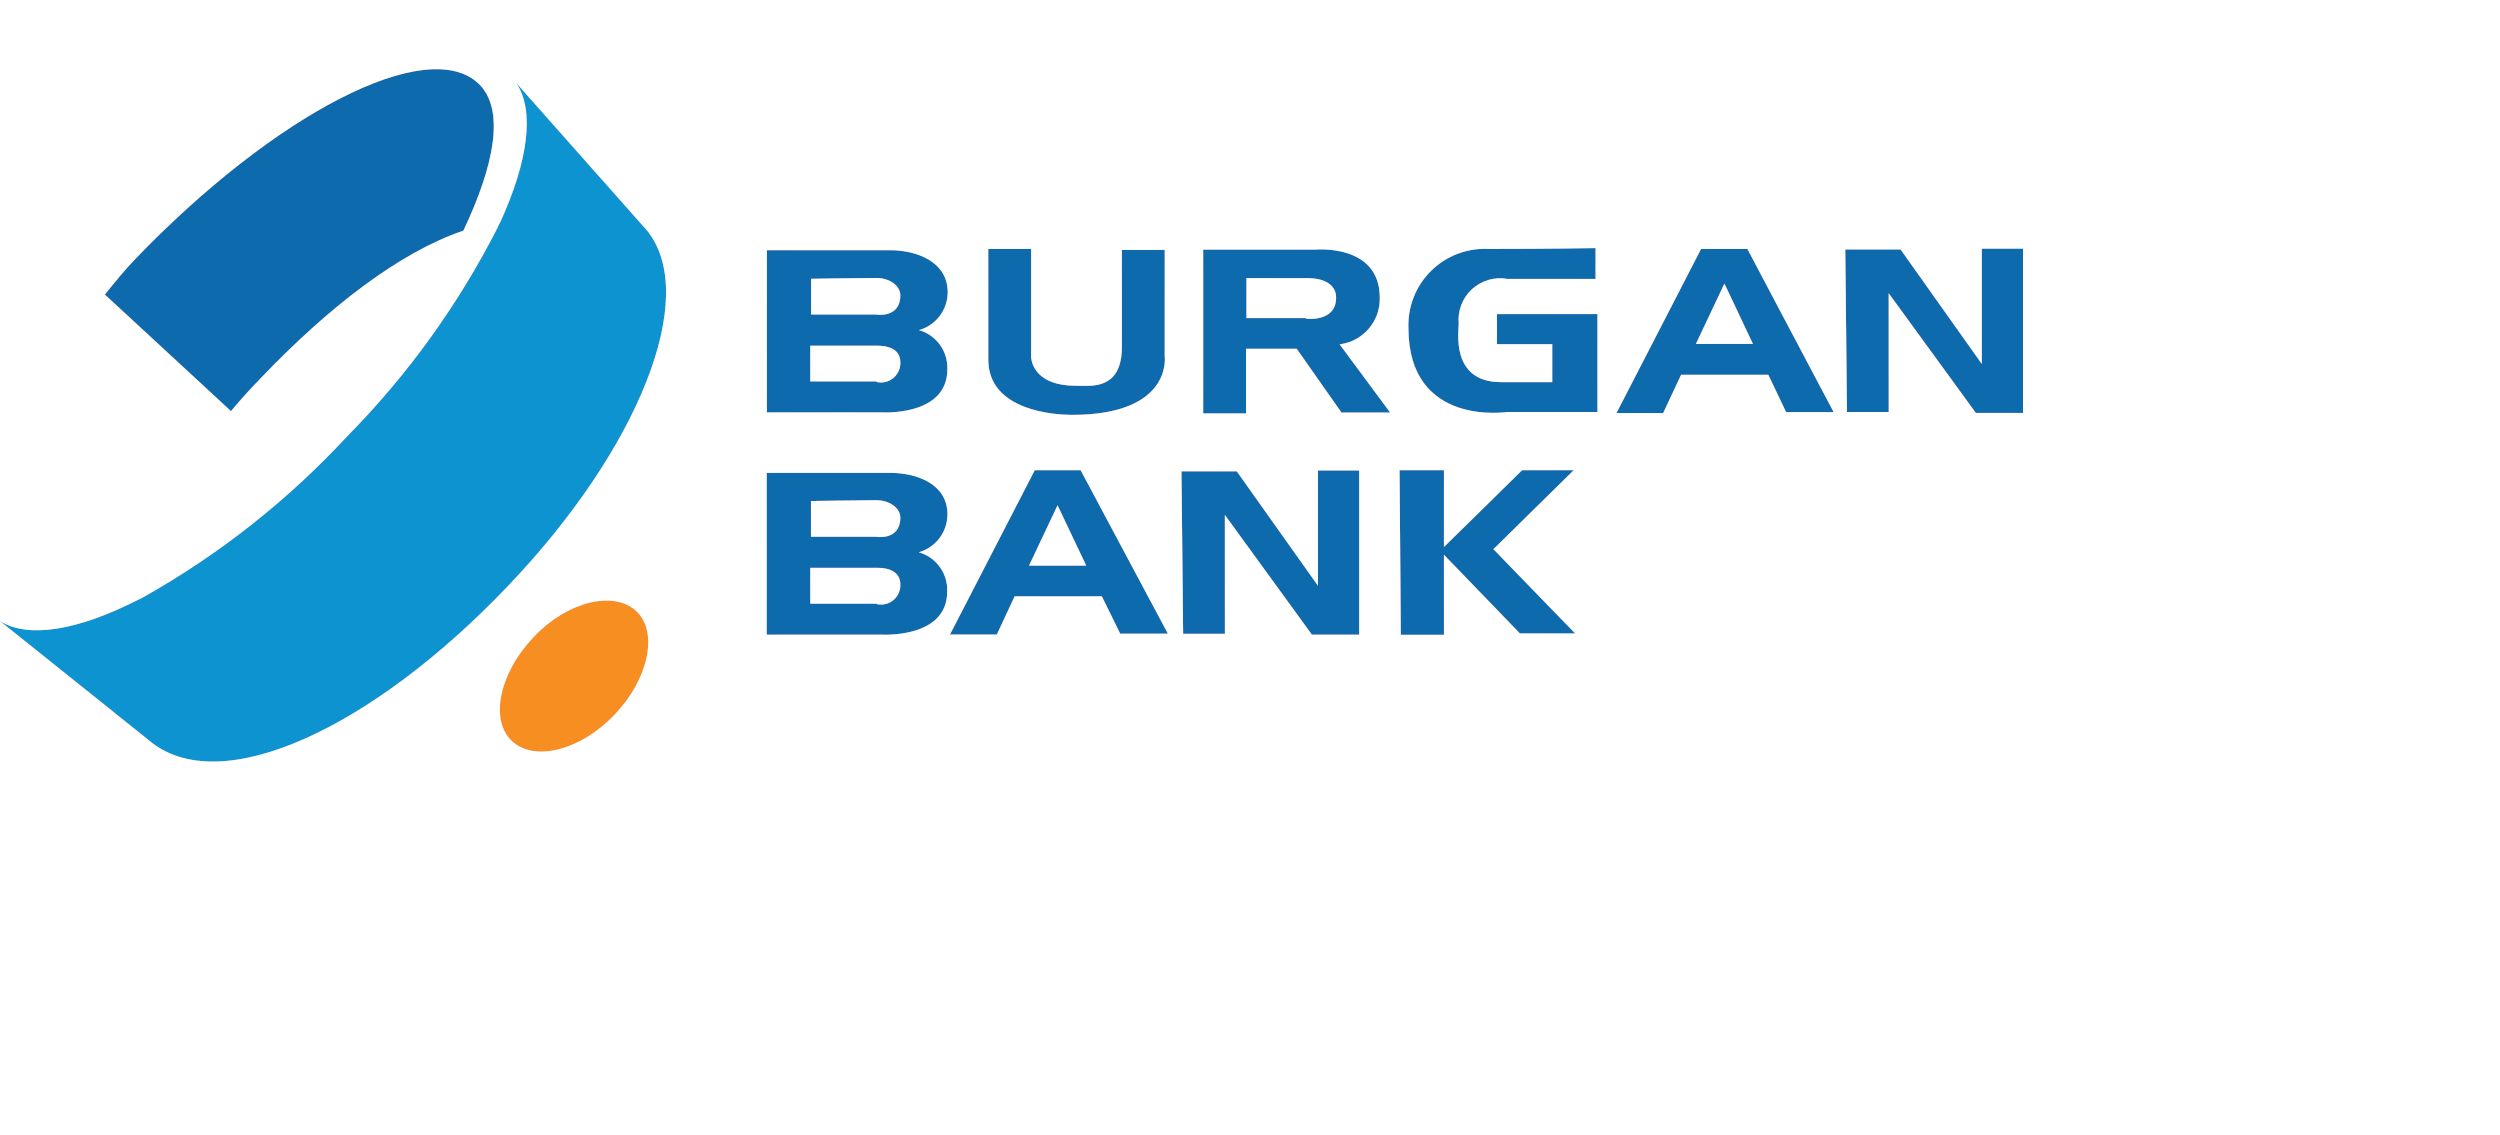
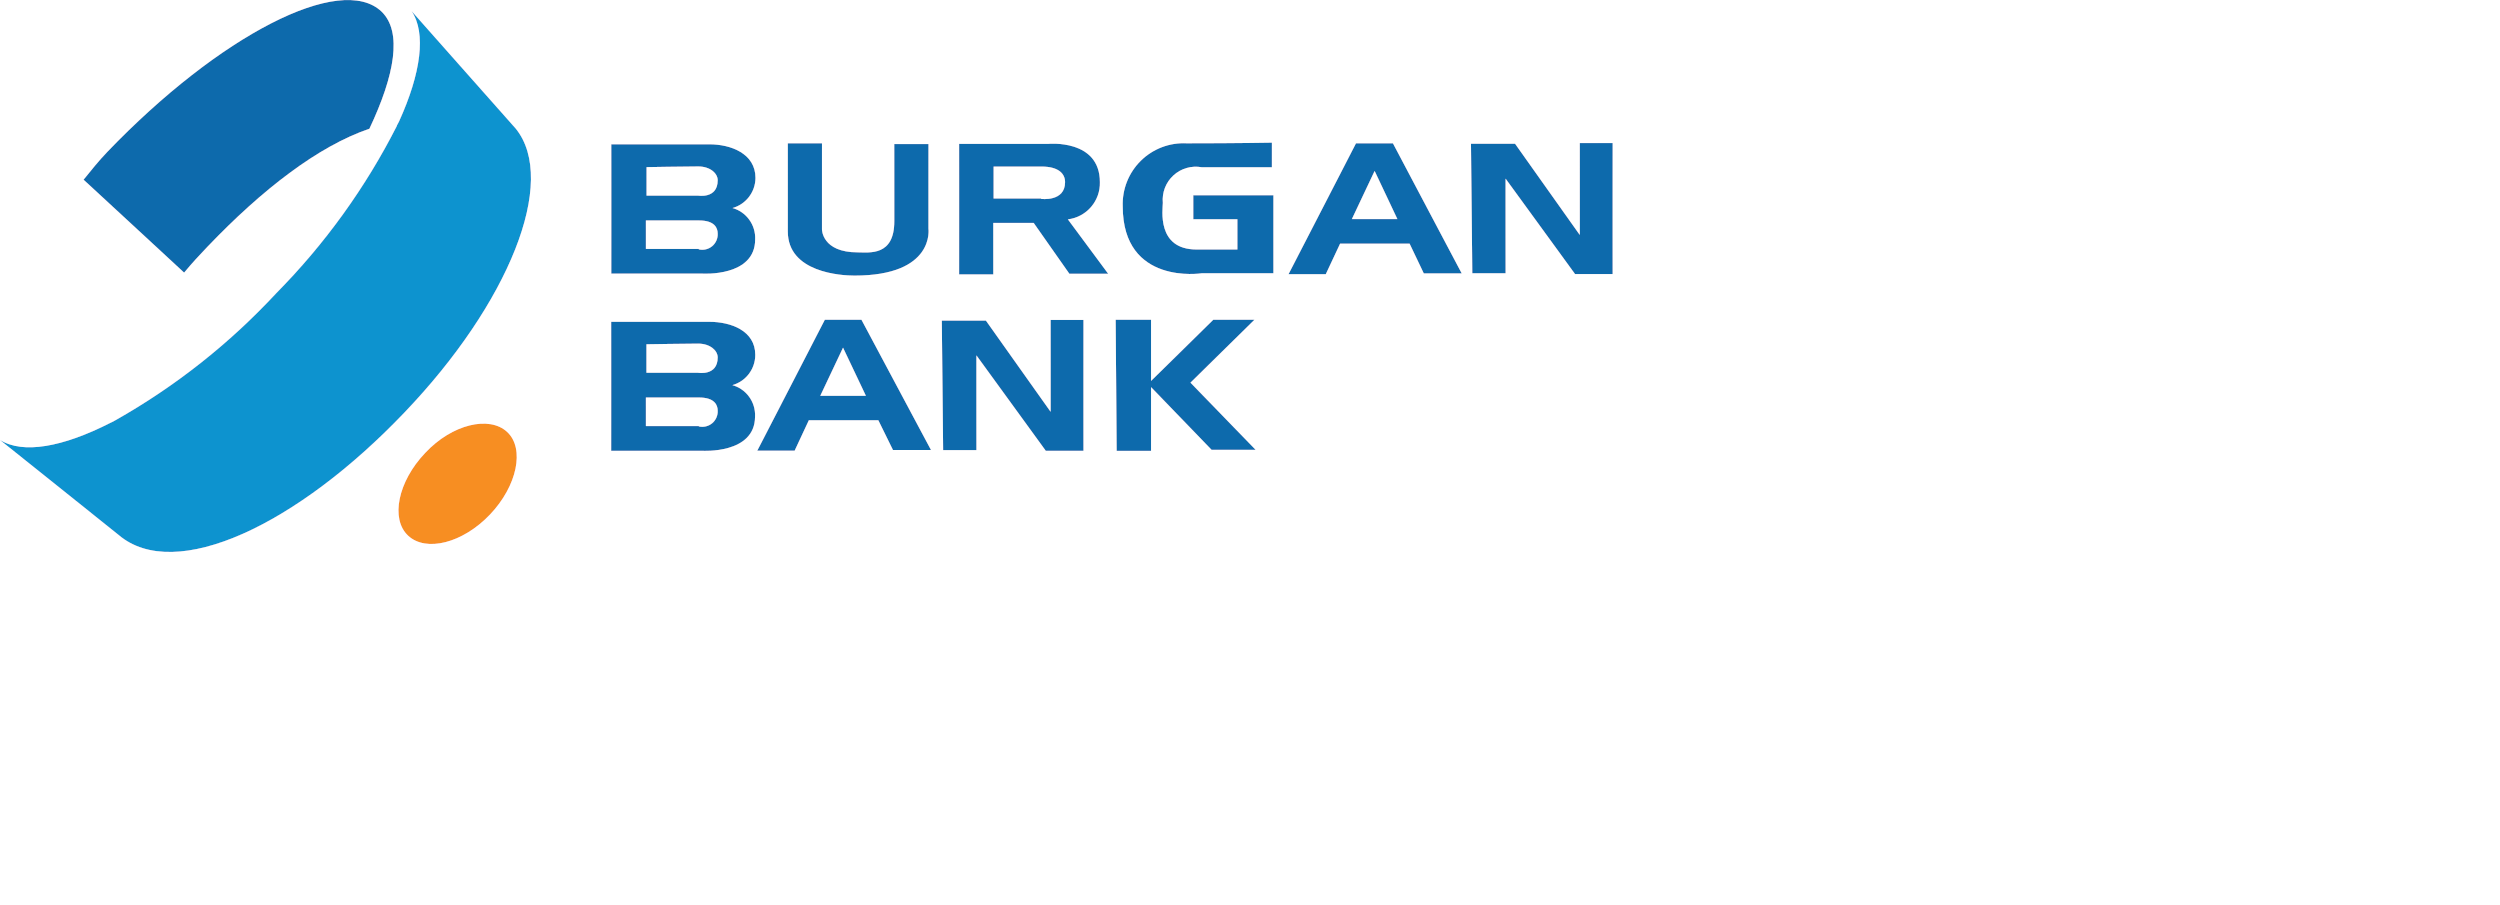
- <svg xmlns="http://www.w3.org/2000/svg" version="1.1" x="0px" y="0px" viewBox="0 -5 180.771 82.032" enable-background="new 0 0 226.771 82.032" xml:space="preserve">
+ <svg xmlns="http://www.w3.org/2000/svg" version="1.1" x="0px" y="0px" width="226.771px" height="82.032px" viewBox="0 0 226.771 82.032" enable-background="new 0 0 226.771 82.032" xml:space="preserve">
  <defs>
    <style>
      .cls-1 { fill: #1093cf; }
      .cls-2 { fill: #f78e20; }
      .cls-3 { fill: #086aac; }
    </style>
    <filter id="white-shadow" x="-50%" y="-50%" width="200%" height="200%">
      <feDropShadow dx="0" dy="0" stdDeviation="3" flood-color="white" />
    </filter>
  </defs>
  <g id="Layer_2" data-name="Layer 2" filter="url(#white-shadow)">
    <g id="Layer_1-2" data-name="Layer 1">
      <path class="cls-1" d="M37.33,1l8.92,10.06.54.61c3.84,4.77-.63,15.86-10.12,25.77C27,47.58,15.89,52.91,10.75,48.52L0,39.91c2.07,1.3,5.68.65,10-1.55l.27-.13.16-.09A60.44,60.44,0,0,0,25.06,26.59,60.66,60.66,0,0,0,36,11.41c0-.07.06-.12.08-.18L36.2,11C38.18,6.64,38.68,3,37.33,1" />
      <path class="cls-2" d="M38.57,41.08c-2.48,2.6-3.17,6-1.55,7.51s4.94.69,7.42-1.91,3.18-6,1.56-7.5-5-.7-7.43,1.9" />
      <path class="cls-3" d="M34.62,1.06C30.91-2.5,19.86,3.22,9.73,13.78c-.75.78-1.46,1.66-2.15,2.52l9.12,8.43c.73-.87,1.33-1.53,2.15-2.38,4.89-5.11,10-9.09,14.66-10.67,2.3-4.86,3-8.78,1.11-10.62" />
      <path class="cls-3" d="M71.43,13h3.13v7.81s0,2.08,3.23,2.08c1.06,0,3.33.37,3.33-2.82v-7h3.1v7.67S84.84,25,77.51,25c-1.22,0-6.05-.28-6.05-4s0-8,0-8" />
      <path class="cls-3" d="M115.37,13v2.17H109a3,3,0,0,0-3.52,3.23c0,.57-.6,4.23,3.06,4.23h3.7V19.89h-4V17.71h7.27v7.08H109s-7.16,1.12-7.16-6.07A5.52,5.52,0,0,1,107.64,13c4.58,0,7.73-.06,7.73-.06" />
      <path class="cls-3" d="M94.43,18h-4.3V15.11h4.35c1.59,0,2.13.69,2.13,1.41,0,1.81-2.18,1.52-2.18,1.52m2.44,1.86a3.31,3.31,0,0,0,2.9-3.38c0-3.93-4.69-3.47-4.69-3.47H87V24.89h3.1V20.22l3.66,0L97,24.83h3.52Z" />
      <path class="cls-3" d="M63.31,17.74H58.65V15.16s3.61-.06,4.69-.06,1.76.63,1.76,1.25c0,1.71-1.79,1.39-1.79,1.39m.08,4.84h-4.8V20l4.83,0c1.4,0,1.68.68,1.68,1.19a1.4,1.4,0,0,1-1.71,1.43m3-3.73a2.86,2.86,0,0,0,2.14-2.75c0-2.22-2.25-3.05-4.18-3.05l-8.9,0V24.82h8.28s4.77.31,4.77-3.1a2.83,2.83,0,0,0-2.11-2.87" />
      <path class="cls-3" d="M63.31,33.81H58.64V31.23s3.61-.06,4.69-.06,1.77.63,1.77,1.25c0,1.71-1.79,1.39-1.79,1.39m.08,4.84h-4.8V36.06l4.83,0c1.39,0,1.68.68,1.68,1.19a1.4,1.4,0,0,1-1.71,1.43m3-3.73a2.85,2.85,0,0,0,2.12-2.76c0-2.21-2.24-3-4.17-3l-8.9,0V40.89h8.27s4.78.31,4.78-3.1a2.82,2.82,0,0,0-2.1-2.87" />
      <polygon class="cls-3" points="101.2 29 101.29 40.9 104.41 40.9 104.41 35.12 109.9 40.8 113.89 40.8 107.99 34.71 113.79 29 110.06 29 104.41 34.55 104.41 29 101.2 29" />
      <path class="cls-3" d="M74.41,35.9l2.06-4.36,2.07,4.36ZM78.14,29H74.82L68.69,40.88h3.39l1.29-2.76h6.3L81,40.82h3.45Z" />
      <polygon class="cls-3" points="85.43 29.08 89.43 29.08 95.3 37.35 95.3 29.02 98.28 29.02 98.28 40.89 94.86 40.89 88.57 32.24 88.57 40.83 85.55 40.83 85.43 29.08" />
      <path class="cls-3" d="M122.63,19.87l2.06-4.36,2.06,4.36ZM126.35,13H123l-6.12,11.87h3.38l1.3-2.77h6.3l1.29,2.7h3.44Z" />
      <polygon class="cls-3" points="133.43 13.04 137.43 13.04 143.3 21.31 143.3 12.98 146.28 12.98 146.28 24.86 142.87 24.86 136.57 16.21 136.57 24.79 133.55 24.79 133.43 13.04" />
    </g>
  </g>
</svg>
